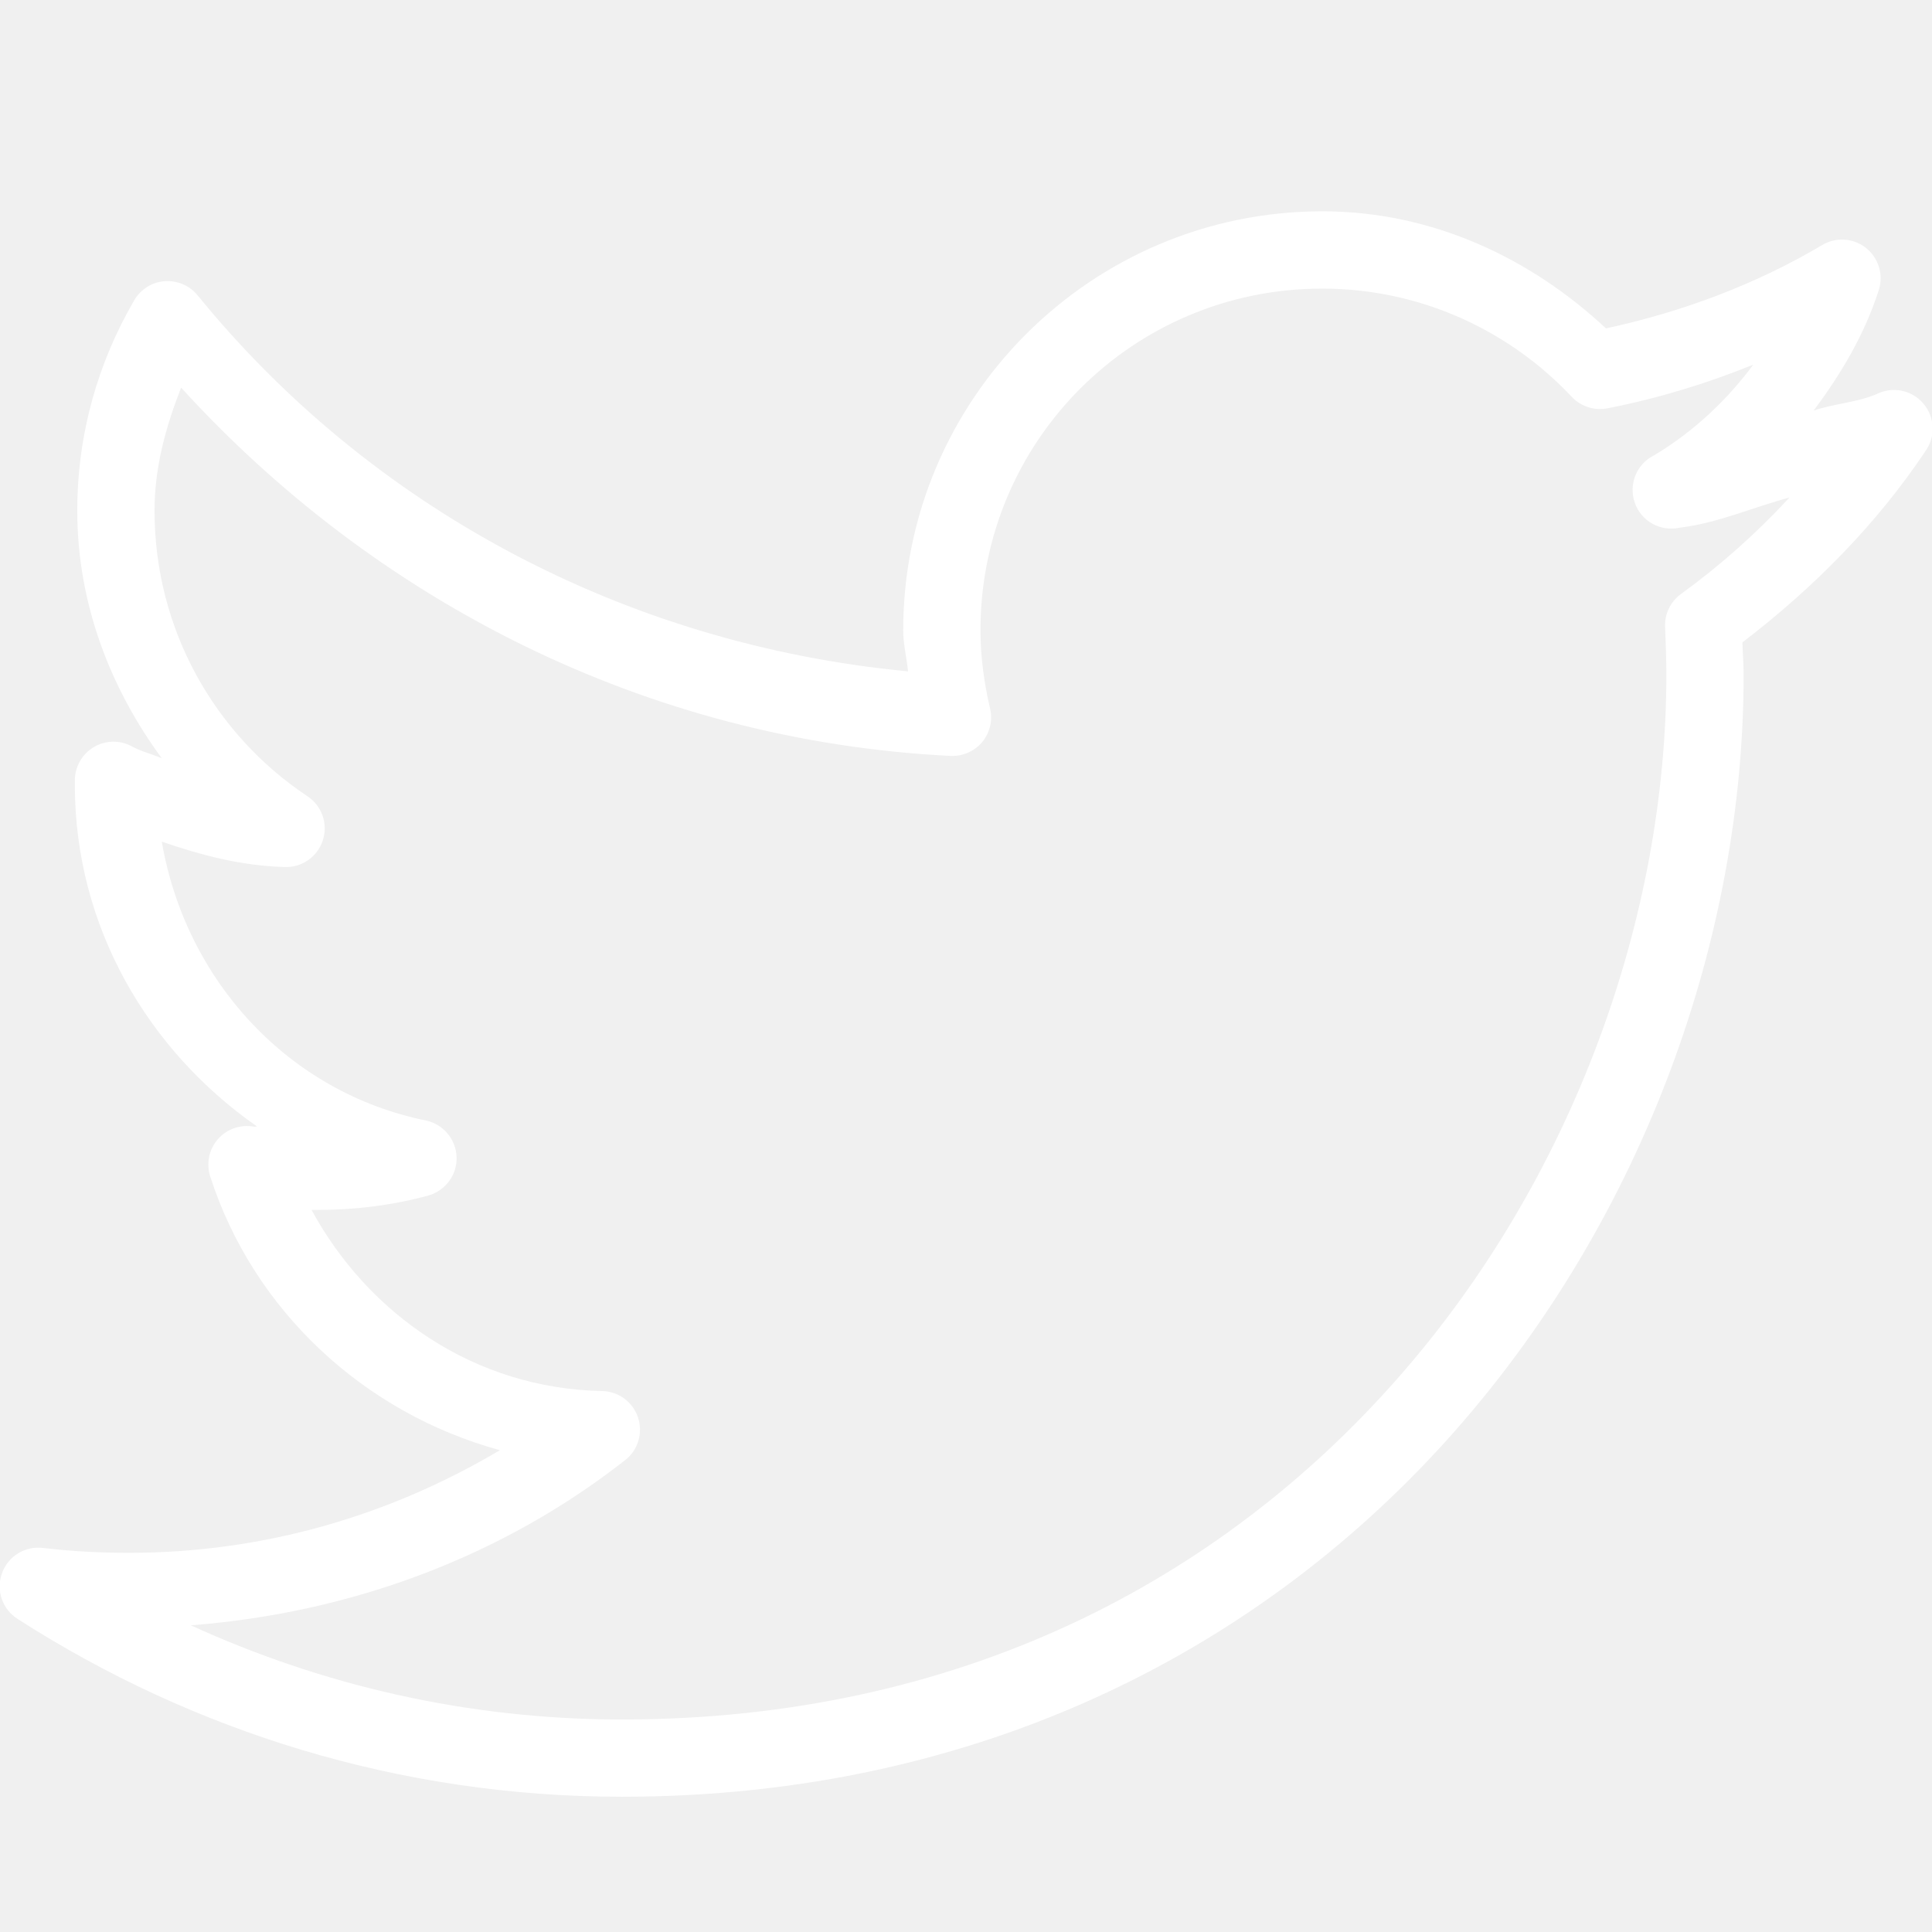
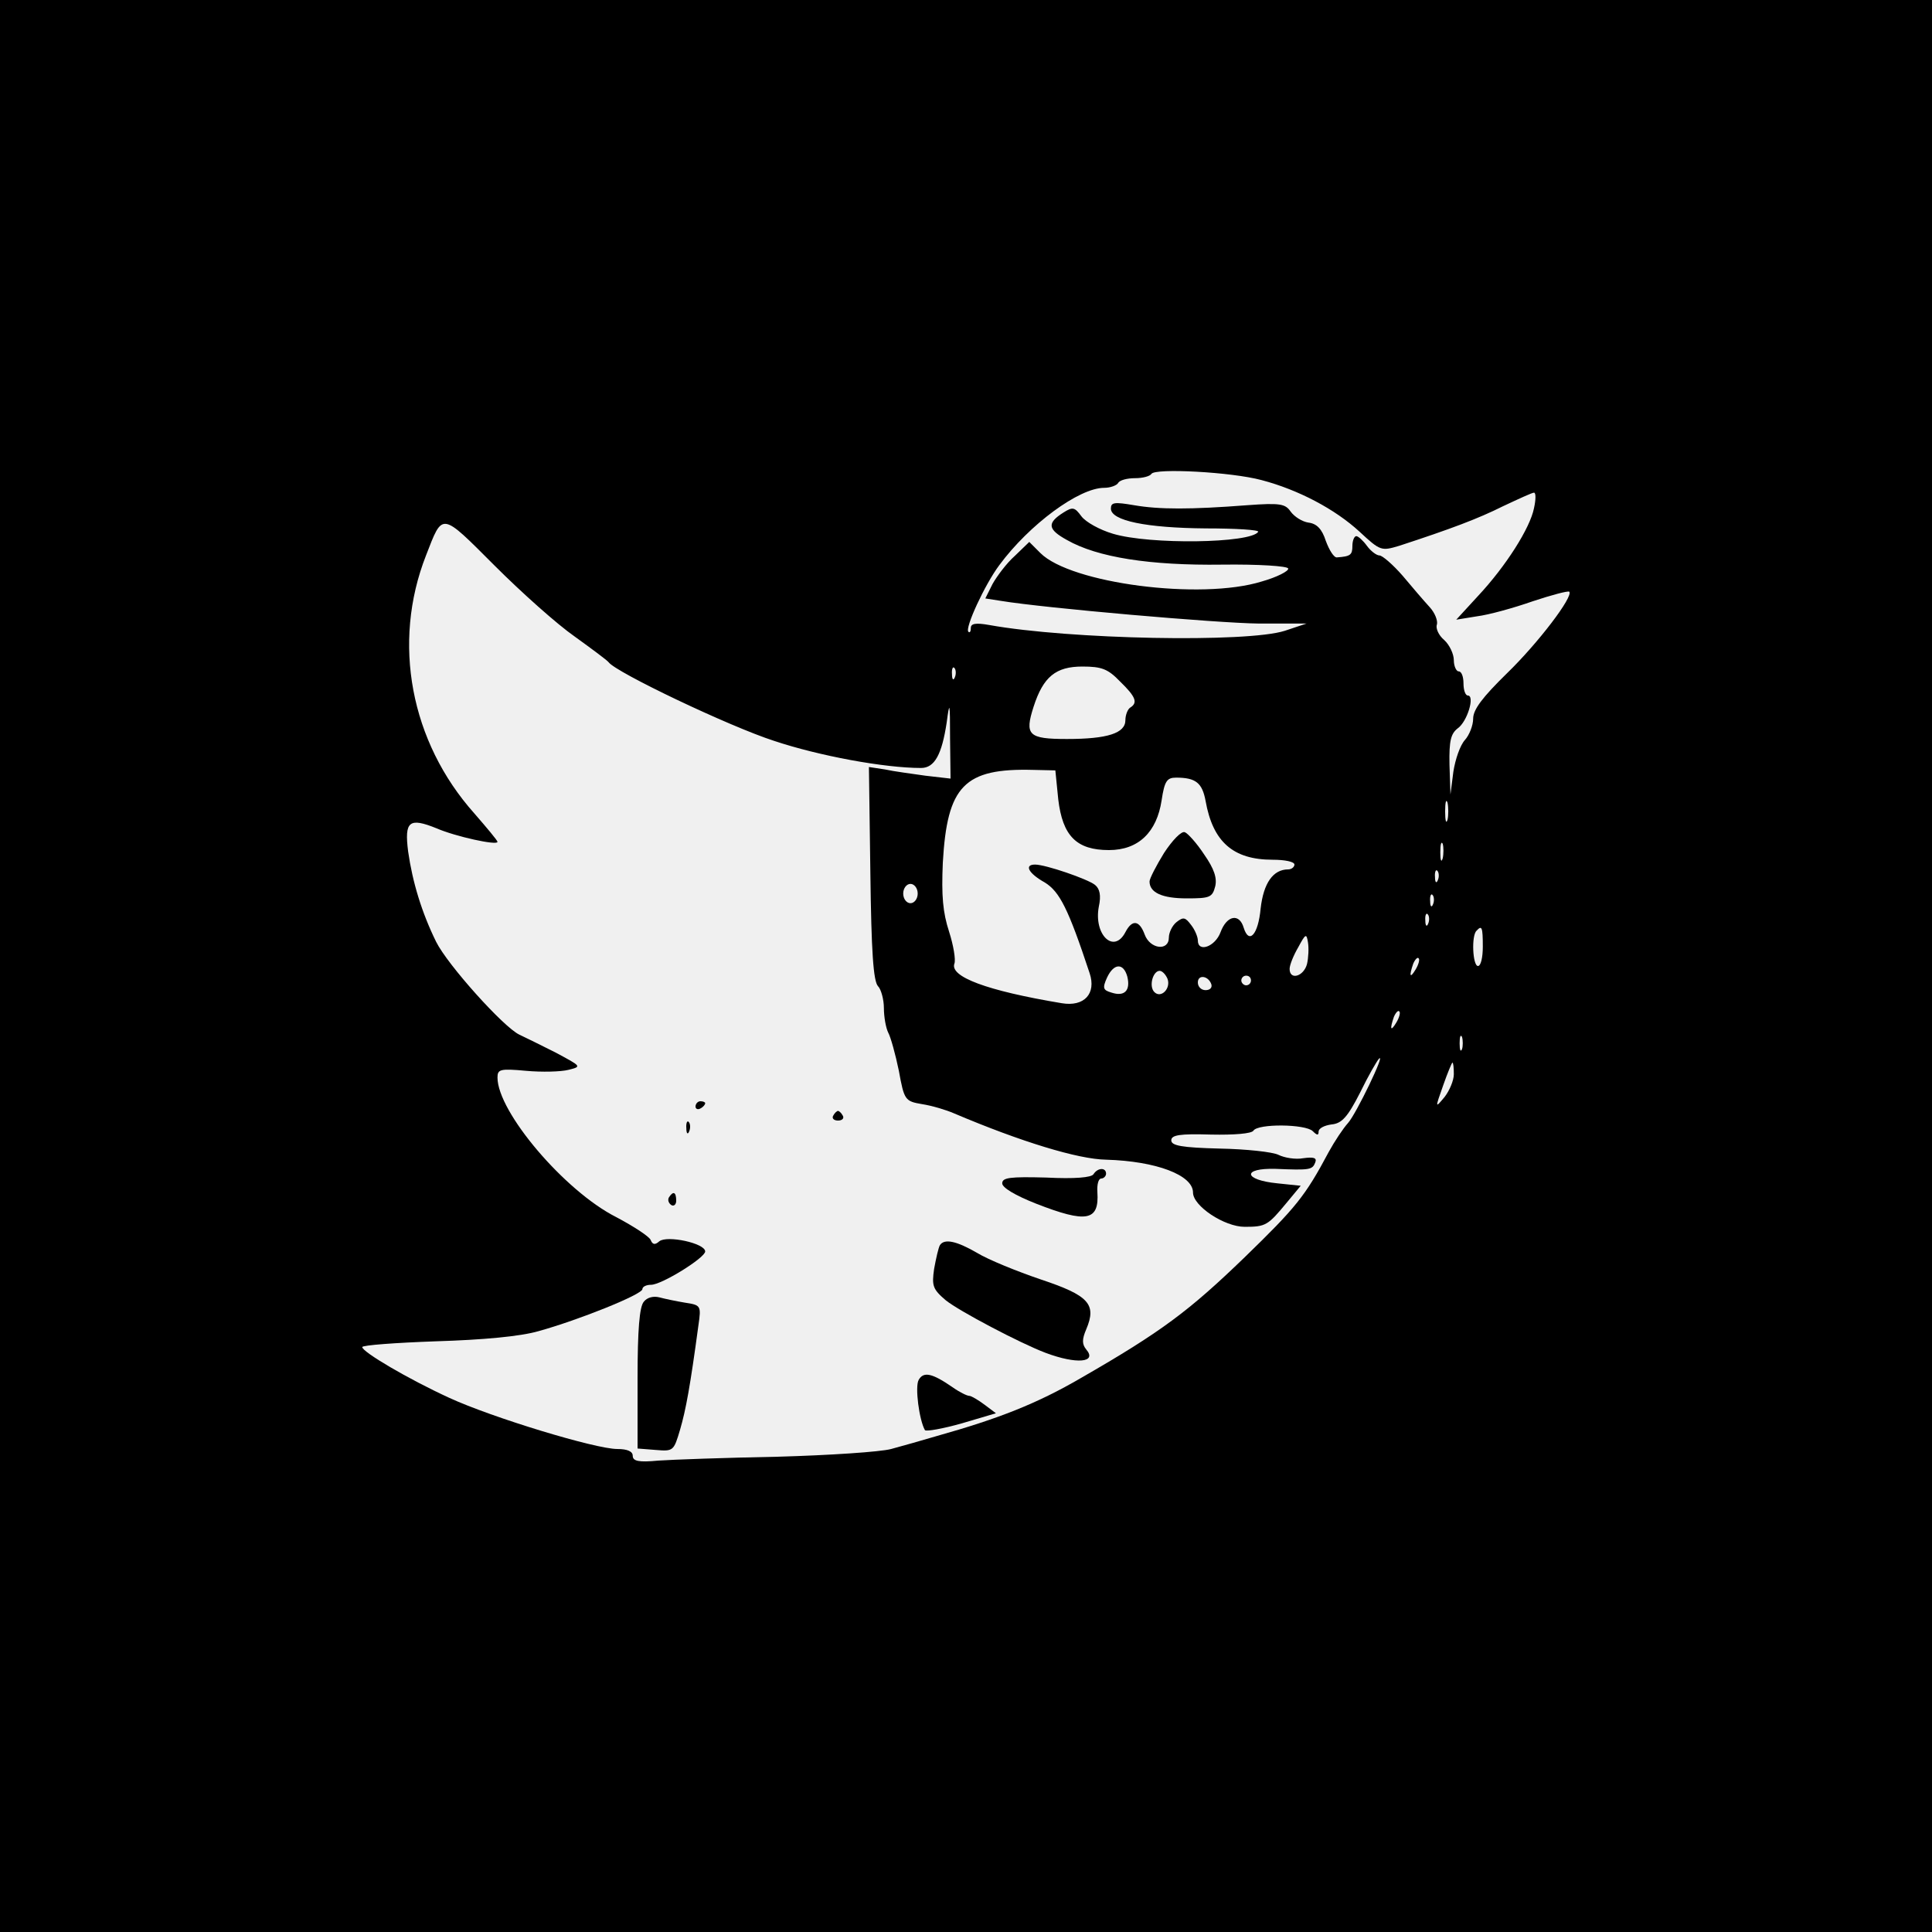
- <svg xmlns="http://www.w3.org/2000/svg" version="1.1" viewBox="0 0 224 224" width="50px" height="50px">
-   <g fill="none" fill-rule="nonzero" stroke="none" stroke-width="1" stroke-linecap="butt" stroke-linejoin="miter" stroke-miterlimit="10" stroke-dasharray="" stroke-dashoffset="0" font-family="none" font-weight="none" font-size="none" text-anchor="none" style="mix-blend-mode: normal">
-     <path d="M0,224v-224h224v224z" fill="none" />
-     <g fill="#ffffff">
-       <g id="surface1">
-         <path d="M153.3,24.5c-26.793,0 -48.58,21.788 -48.58,48.58c0,1.61 0.403,3.185 0.56,4.76c-33.127,-3.167 -62.422,-19.128 -82.32,-43.54c-0.927,-1.173 -2.362,-1.802 -3.868,-1.698c-1.488,0.105 -2.817,0.963 -3.553,2.257c-4.183,7.192 -6.58,15.47 -6.58,24.36c0,10.762 3.85,20.615 9.8,28.7c-1.155,-0.507 -2.415,-0.787 -3.5,-1.4c-1.383,-0.735 -3.045,-0.7 -4.393,0.105c-1.347,0.805 -2.17,2.257 -2.188,3.815v0.56c0,16.503 8.54,30.835 21.14,39.62c-0.14,-0.018 -0.28,0.035 -0.42,0c-1.54,-0.263 -3.098,0.28 -4.13,1.452c-1.032,1.173 -1.365,2.8 -0.91,4.287c5.005,15.557 17.78,27.44 33.6,31.78c-12.6,7.49 -27.212,11.9 -42.98,11.9c-3.413,0 -6.685,-0.175 -9.94,-0.56c-2.1,-0.28 -4.112,0.945 -4.812,2.94c-0.718,1.995 0.07,4.218 1.873,5.32c20.212,12.967 44.205,20.58 70,20.58c41.807,0 74.603,-17.465 96.6,-42.42c21.997,-24.955 33.46,-57.365 33.46,-87.64c0,-1.278 -0.105,-2.52 -0.14,-3.78c8.207,-6.282 15.54,-13.65 21.28,-22.26c1.137,-1.663 1.015,-3.885 -0.297,-5.425c-1.295,-1.54 -3.482,-2.013 -5.303,-1.155c-2.31,1.032 -5.005,1.137 -7.42,1.96c3.185,-4.253 5.915,-8.838 7.56,-14c0.56,-1.768 -0.052,-3.71 -1.505,-4.865c-1.452,-1.137 -3.482,-1.278 -5.075,-0.315c-7.647,4.532 -16.117,7.718 -25.06,9.66c-8.68,-8.12 -20.108,-13.58 -32.9,-13.58zM153.3,33.46c11.428,0 21.753,4.883 28.98,12.6c1.085,1.12 2.678,1.593 4.2,1.26c5.845,-1.155 11.393,-2.853 16.8,-5.04c-3.115,4.2 -6.965,7.787 -11.48,10.5c-2.047,0.998 -3.01,3.36 -2.257,5.513c0.735,2.135 2.975,3.377 5.197,2.888c4.48,-0.542 8.47,-2.362 12.74,-3.5c-3.833,4.147 -8.033,7.893 -12.6,11.2c-1.242,0.91 -1.925,2.38 -1.82,3.92c0.07,1.82 0.14,3.623 0.14,5.46c0,28 -10.745,58.398 -31.22,81.62c-20.475,23.223 -50.54,39.48 -89.88,39.48c-17.867,0 -34.737,-3.955 -49.98,-10.92c18.9,-1.452 36.33,-8.137 50.4,-19.18c1.47,-1.173 2.047,-3.132 1.452,-4.918c-0.595,-1.785 -2.24,-3.01 -4.112,-3.062c-14.77,-0.263 -27.142,-8.855 -33.74,-21c0.245,0 0.455,0 0.7,0c4.428,0 8.803,-0.56 12.88,-1.68c1.96,-0.578 3.308,-2.397 3.237,-4.445c-0.07,-2.047 -1.522,-3.797 -3.518,-4.235c-15.943,-3.22 -27.895,-16.205 -30.66,-32.34c4.515,1.558 9.135,2.783 14.14,2.94c2.047,0.122 3.902,-1.155 4.532,-3.098c0.63,-1.942 -0.14,-4.077 -1.873,-5.162c-10.64,-7.122 -17.64,-19.25 -17.64,-33.04c0,-5.11 1.33,-9.8 3.08,-14.28c22.4,24.587 53.76,40.915 89.18,42.7c1.4,0.07 2.765,-0.507 3.675,-1.575c0.91,-1.085 1.26,-2.52 0.945,-3.885c-0.682,-2.905 -1.12,-5.985 -1.12,-9.1c0,-21.945 17.675,-39.62 39.62,-39.62z" />
-       </g>
-     </g>
+ <svg xmlns="http://www.w3.org/2000/svg" version="1.0" width="400pt" height="400pt" viewBox="0 0 400 400" preserveAspectRatio="xMidYMid meet">
+   <g transform="translate(0,400) scale(0.1,-0.1)" fill="#000000" stroke="none">
+     <path d="M0 2000 l0 -2000 2000 0 2000 0 0 2000 0 2000 -2000 0 -2000 0 0 -2000z m2612 1006 c76 -20 152 -60 203 -107 43 -40 45 -40 82 -29 107 35 163 56 215 82 32 15 60 28 64 28 4 0 4 -14 0 -32 -8 -41 -58 -120 -116 -182 l-45 -49 43 7 c24 3 75 17 115 31 39 13 73 22 76 20 9 -10 -65 -107 -129 -169 -51 -50 -70 -75 -70 -94 0 -14 -8 -34 -17 -44 -10 -11 -20 -40 -24 -66 l-6 -47 -2 62 c-1 50 3 64 17 75 20 14 36 68 21 68 -5 0 -9 11 -9 25 0 14 -4 25 -10 25 -5 0 -10 11 -10 23 0 13 -9 32 -20 42 -12 10 -18 25 -15 32 2 8 -4 24 -15 36 -11 12 -36 41 -56 65 -20 23 -42 42 -48 42 -6 0 -18 9 -26 20 -8 11 -18 20 -22 20 -4 0 -8 -9 -8 -20 0 -19 -4 -22 -32 -24 -6 -1 -16 15 -23 34 -8 25 -19 36 -36 38 -13 2 -29 12 -37 23 -11 16 -22 18 -90 13 -117 -9 -182 -9 -234 0 -41 7 -48 6 -48 -7 0 -25 73 -40 197 -41 61 0 110 -3 108 -7 -15 -24 -225 -27 -301 -4 -27 8 -56 24 -65 36 -14 19 -18 20 -37 8 -35 -22 -33 -35 7 -57 63 -36 172 -53 321 -51 76 1 136 -3 137 -8 2 -5 -23 -18 -55 -27 -126 -39 -395 -4 -458 59 l-23 23 -30 -29 c-17 -15 -37 -42 -46 -58 l-15 -30 32 -5 c91 -15 447 -46 534 -47 l99 0 -45 -15 c-78 -25 -445 -18 -612 12 -28 5 -38 3 -38 -6 0 -7 -2 -11 -5 -8 -8 7 34 98 64 138 62 84 165 160 217 160 13 0 26 5 29 10 3 6 19 10 35 10 16 0 31 4 34 9 8 12 165 4 228 -13z m-1422 -324 c36 -26 67 -49 70 -53 15 -21 250 -133 343 -163 93 -31 228 -56 304 -56 28 0 43 28 53 94 6 46 7 43 7 -33 l1 -83 -52 6 c-28 4 -66 9 -84 13 l-33 5 3 -220 c2 -160 6 -224 16 -234 6 -6 12 -27 12 -45 0 -18 4 -41 9 -51 5 -9 15 -45 22 -79 11 -61 13 -63 48 -69 20 -3 50 -12 66 -19 139 -59 257 -95 315 -96 104 -3 180 -32 180 -68 0 -28 65 -71 107 -71 44 0 48 3 87 50 l29 35 -48 5 c-71 7 -74 32 -4 30 71 -3 76 -2 82 13 4 10 -3 12 -25 9 -16 -3 -39 1 -51 7 -12 6 -67 12 -122 13 -78 2 -100 6 -100 17 0 11 17 14 82 12 49 -1 84 2 88 8 9 15 108 14 123 -1 9 -9 12 -9 12 -1 0 7 12 13 27 15 21 2 33 15 59 66 17 35 35 66 39 70 15 15 -47 -114 -64 -133 -10 -11 -28 -38 -40 -60 -49 -92 -68 -115 -174 -218 -115 -111 -172 -154 -339 -250 -91 -53 -170 -84 -298 -120 -30 -9 -73 -21 -95 -27 -22 -6 -128 -13 -235 -16 -107 -2 -219 -6 -247 -8 -41 -4 -53 -1 -53 10 0 9 -11 14 -32 14 -45 0 -259 65 -348 106 -85 39 -180 95 -180 105 0 4 69 9 153 12 97 3 174 10 212 21 83 23 215 76 215 87 0 5 8 9 18 9 22 0 112 56 112 69 0 17 -79 34 -95 21 -9 -8 -14 -7 -18 3 -3 7 -35 28 -71 47 -107 54 -246 218 -246 289 0 17 5 19 59 14 33 -3 72 -2 88 2 28 7 27 7 -27 36 -30 15 -64 32 -75 37 -33 16 -148 144 -172 192 -30 61 -49 124 -58 187 -8 63 2 71 59 48 39 -17 126 -36 126 -28 0 3 -22 29 -48 59 -132 148 -171 353 -100 534 35 90 30 91 142 -21 56 -56 130 -122 166 -147z m787 -84 c-3 -8 -6 -5 -6 6 -1 11 2 17 5 13 3 -3 4 -12 1 -19z m342 -9 c33 -32 37 -44 21 -54 -5 -3 -10 -15 -10 -26 0 -27 -37 -39 -121 -39 -80 0 -88 8 -69 67 20 62 46 83 101 83 40 0 53 -5 78 -31z m-128 -244 c9 -76 38 -105 105 -105 61 0 99 37 109 103 6 40 11 47 30 47 41 0 54 -11 61 -48 15 -85 57 -122 139 -122 25 0 45 -4 45 -10 0 -5 -6 -10 -13 -10 -31 0 -51 -28 -57 -81 -5 -54 -24 -75 -35 -40 -9 31 -35 26 -48 -9 -11 -30 -47 -43 -47 -17 0 7 -6 22 -14 32 -12 16 -16 17 -30 6 -9 -7 -16 -22 -16 -32 0 -29 -39 -24 -50 6 -11 30 -26 32 -40 5 -24 -46 -66 -5 -55 53 5 23 2 37 -8 45 -15 12 -102 42 -124 42 -23 0 -14 -18 20 -37 31 -19 49 -55 93 -188 14 -42 -11 -70 -58 -62 -156 26 -232 55 -222 82 3 8 -2 38 -11 66 -13 40 -16 74 -13 143 9 159 44 196 188 192 l45 -1 6 -60z m806 -42 c-3 -10 -5 -2 -5 17 0 19 2 27 5 18 2 -10 2 -26 0 -35z m-10 -80 c-3 -10 -5 -4 -5 12 0 17 2 24 5 18 2 -7 2 -21 0 -30z m-10 -45 c-3 -8 -6 -5 -6 6 -1 11 2 17 5 13 3 -3 4 -12 1 -19z m-1077 -28 c0 -11 -7 -20 -15 -20 -8 0 -15 9 -15 20 0 11 7 20 15 20 8 0 15 -9 15 -20z m1067 -22 c-3 -8 -6 -5 -6 6 -1 11 2 17 5 13 3 -3 4 -12 1 -19z m-10 -40 c-3 -8 -6 -5 -6 6 -1 11 2 17 5 13 3 -3 4 -12 1 -19z m113 -48 c0 -22 -4 -40 -10 -40 -11 0 -14 63 -3 73 11 12 13 8 13 -33z m-364 -36 c-7 -26 -36 -34 -36 -10 0 8 8 28 18 45 15 28 17 29 20 10 2 -12 1 -32 -2 -45z m225 -11 c-12 -20 -14 -14 -5 12 4 9 9 14 11 11 3 -2 0 -13 -6 -23z m-597 -15 c7 -29 -6 -42 -33 -33 -17 5 -19 9 -9 31 14 30 34 31 42 2z m83 -4 c8 -20 -13 -42 -27 -28 -12 12 -3 44 11 44 5 0 12 -7 16 -16z m91 -12 c2 -7 -3 -12 -12 -12 -9 0 -16 7 -16 16 0 17 22 14 28 -4z m82 8 c0 -5 -4 -10 -10 -10 -5 0 -10 5 -10 10 0 6 5 10 10 10 6 0 10 -4 10 -10z m301 -87 c-12 -20 -14 -14 -5 12 4 9 9 14 11 11 3 -2 0 -13 -6 -23z m136 -55 c-3 -7 -5 -2 -5 12 0 14 2 19 5 13 2 -7 2 -19 0 -25z m-17 -52 c0 -13 -9 -34 -19 -47 -20 -24 -20 -24 -3 24 9 26 18 47 19 47 2 0 3 -11 3 -24z" />
+     <path d="M1440 1709 c0 -5 5 -7 10 -4 6 3 10 8 10 11 0 2 -4 4 -10 4 -5 0 -10 -5 -10 -11z" />
+     <path d="M1725 1690 c-3 -5 1 -10 10 -10 9 0 13 5 10 10 -3 6 -8 10 -10 10 -2 0 -7 -4 -10 -10z" />
+     <path d="M1421 1664 c0 -11 3 -14 6 -6 3 7 2 16 -1 19 -3 4 -6 -2 -5 -13z" />
+     <path d="M2264 1569 c-4 -7 -39 -10 -98 -7 -75 2 -91 0 -91 -12 0 -9 27 -25 70 -42 105 -41 131 -36 127 24 -1 15 2 28 8 28 5 0 10 5 10 10 0 13 -17 13 -26 -1z" />
+     <path d="M1385 1521 c-3 -5 -1 -12 5 -16 5 -3 10 1 10 9 0 18 -6 21 -15 7z" />
+     <path d="M1946 1422 c-3 -5 -8 -27 -12 -49 -5 -35 -3 -42 24 -65 27 -22 154 -89 207 -109 64 -24 107 -20 84 7 -9 11 -9 21 0 42 22 52 5 70 -94 103 -50 17 -109 41 -132 55 -43 25 -68 30 -77 16z" />
+     <path d="M1333 1305 c-9 -10 -13 -58 -13 -159 l0 -145 38 -3 c36 -3 37 -2 50 42 12 41 21 90 38 216 6 41 5 42 -28 47 -18 3 -42 8 -53 11 -12 3 -25 0 -32 -9z" />
+     <path d="M1902 1143 c-8 -14 1 -83 13 -104 3 -3 37 3 76 14 l71 21 -24 18 c-12 9 -27 18 -31 18 -5 0 -21 8 -35 18 -42 29 -60 33 -70 15z" />
+     <path d="M2410 2234 c-16 -26 -30 -53 -30 -59 0 -23 26 -35 77 -35 48 0 53 2 59 25 4 17 -2 36 -23 66 -15 23 -34 44 -40 46 -7 3 -26 -17 -43 -43z" />
  </g>
</svg>
